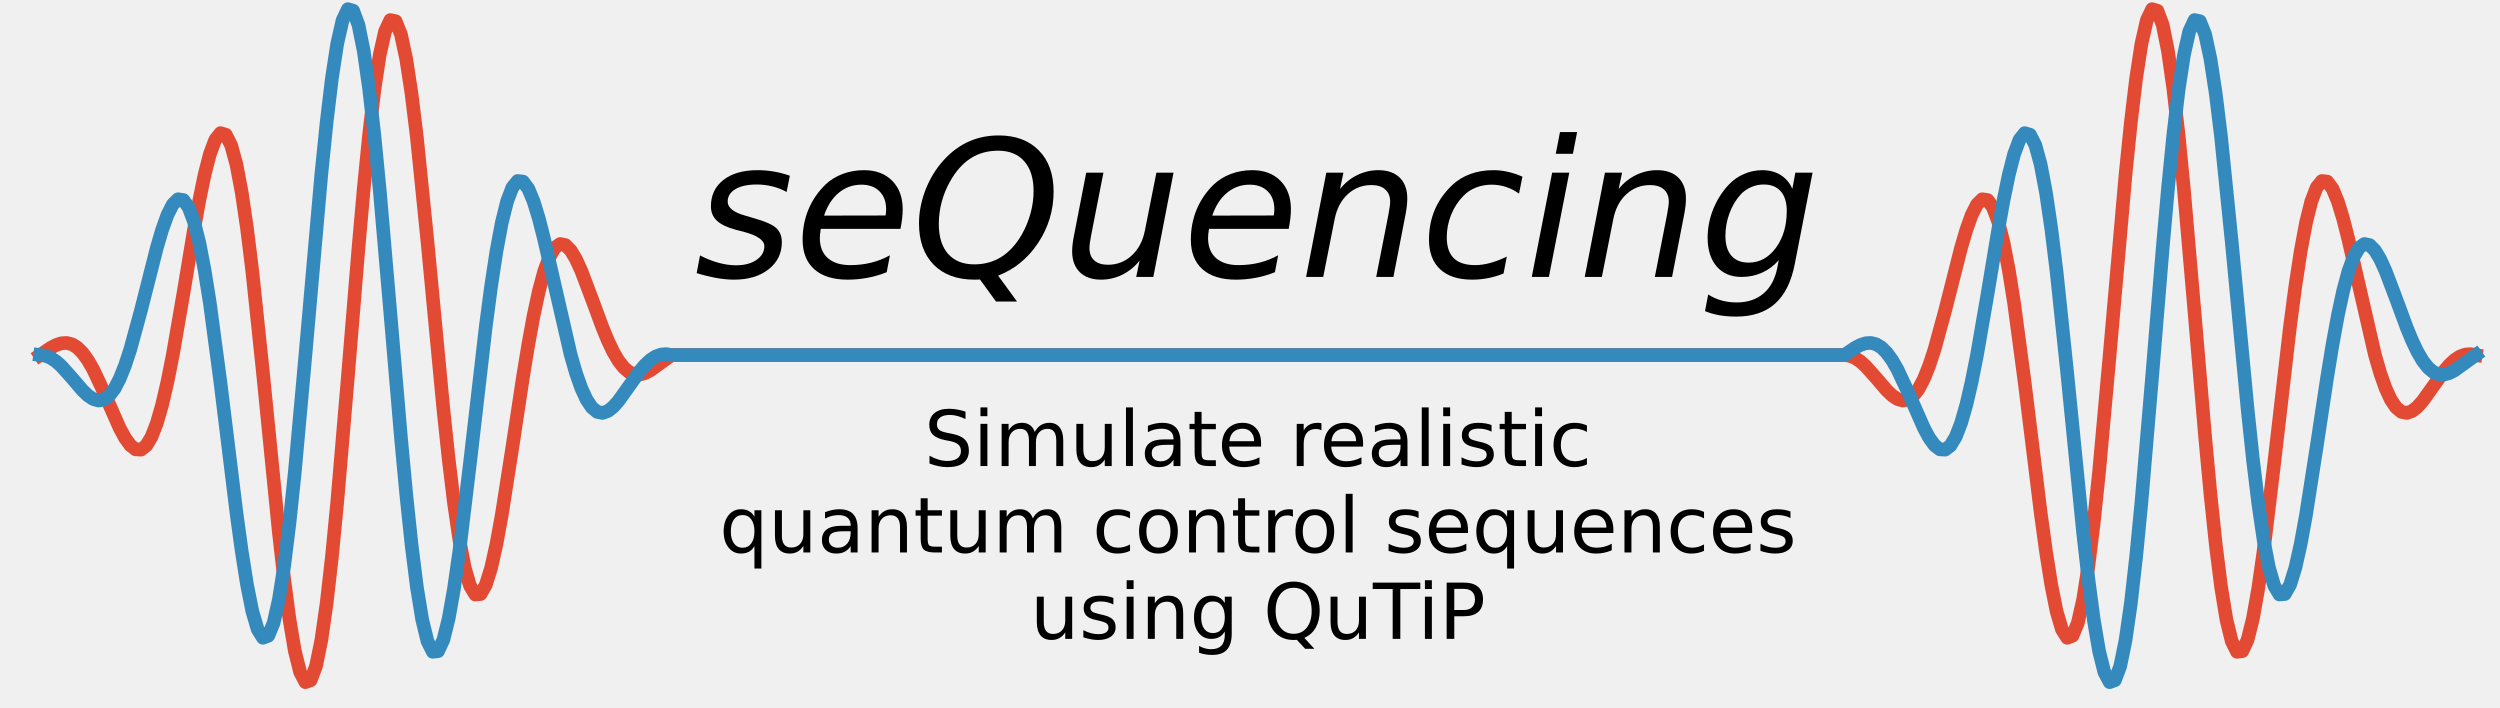
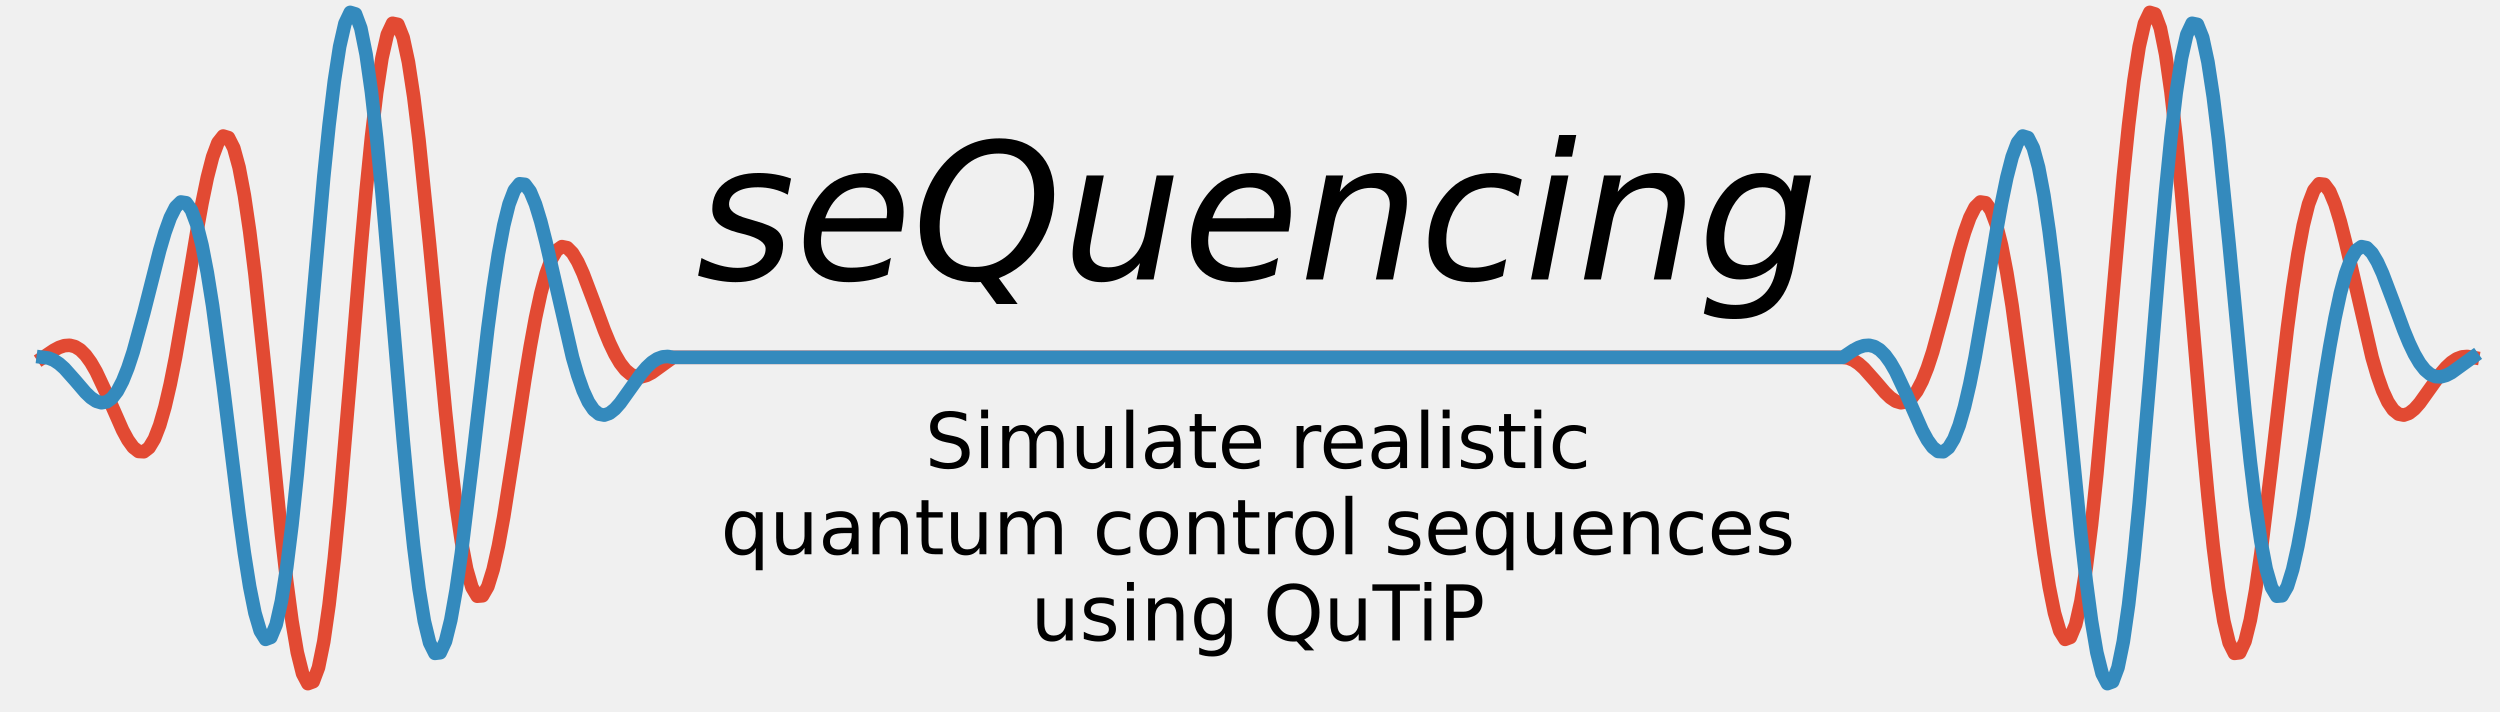
- <svg xmlns="http://www.w3.org/2000/svg" xmlns:xlink="http://www.w3.org/1999/xlink" height="155.78pt" version="1.1" viewBox="0 0 550.7 155.78" width="550.7pt">
+ <svg xmlns="http://www.w3.org/2000/svg" xmlns:xlink="http://www.w3.org/1999/xlink" height="157.22pt" version="1.1" viewBox="0 0 552.14 157.22" width="552.14pt">
  <defs>
    <style type="text/css">*{stroke-linecap:butt;stroke-linejoin:round;}</style>
  </defs>
  <g id="figure_1">
    <g id="patch_1">
-       <path d="M 0 155.78  L 550.7 155.78  L 550.7 0  L 0 0  z " style="fill:none;" />
+       <path d="M 0 157.22  L 552.14 157.22  L 552.14 0  L 0 0  z " style="fill:none;" />
    </g>
    <g id="axes_1">
      <g id="patch_2">
-         <path d="M -1.9 157.68  L 556.1 157.68  L 556.1 -5.4  L -1.9 -5.4  z " style="fill:none;" />
+         <path d="M -1.18 158.4  L 556.82 158.4  L 556.82 -4.68  L -1.18 -4.68  z " style="fill:none;" />
      </g>
      <g id="matplotlib.axis_1" />
      <g id="matplotlib.axis_2" />
      <g id="line2d_1">
-         <path clip-path="url(#pb87b4a673a)" d="M 8.831 78.206  L 11.169 76.634  L 12.338 76.011  L 13.506 75.617  L 14.675 75.534  L 15.844 75.828  L 17.013 76.548  L 18.182 77.717  L 19.351 79.33  L 20.52 81.353  L 22.858 86.334  L 26.365 94.299  L 27.534 96.455  L 28.703 98.072  L 29.871 98.986  L 31.04 99.052  L 32.209 98.154  L 33.378 96.214  L 34.547 93.202  L 35.716 89.136  L 36.885 84.094  L 38.054 78.206  L 40.392 64.688  L 42.73 50.61  L 43.899 44.134  L 45.068 38.469  L 46.237 33.929  L 47.405 30.8  L 48.574 29.322  L 49.743 29.677  L 50.912 31.974  L 52.081 36.242  L 53.25 42.425  L 54.419 50.375  L 55.588 59.862  L 57.926 82.125  L 61.433 117.325  L 62.602 127.634  L 63.77 136.453  L 64.939 143.375  L 66.108 148.064  L 67.277 150.267  L 68.446 149.834  L 69.615 146.722  L 70.784 141  L 71.953 132.848  L 73.122 122.555  L 74.291 110.5  L 76.629 83  L 78.967 54.584  L 80.135 41.427  L 81.304 29.67  L 82.473 19.765  L 83.642 12.088  L 84.811 6.917  L 85.98 4.422  L 87.149 4.661  L 88.318 7.577  L 89.487 13.003  L 90.656 20.671  L 91.825 30.226  L 94.163 53.245  L 97.669 90.171  L 98.838 101.18  L 100.007 110.844  L 101.176 118.843  L 102.345 124.943  L 103.514 128.998  L 104.683 130.958  L 105.852 130.86  L 107.021 128.831  L 108.19 125.067  L 109.359 119.83  L 110.528 113.429  L 112.865 98.495  L 115.203 83.033  L 116.372 75.9  L 117.541 69.517  L 118.71 64.083  L 119.879 59.737  L 121.048 56.562  L 122.217 54.577  L 123.386 53.747  L 124.555 53.986  L 125.724 55.167  L 126.893 57.132  L 128.062 59.699  L 130.399 65.871  L 132.737 72.203  L 133.906 75.035  L 135.075 77.487  L 136.244 79.483  L 137.413 80.977  L 138.582 81.962  L 139.751 82.457  L 140.92 82.51  L 142.089 82.19  L 143.258 81.584  L 145.595 79.894  L 147.933 78.206  L 406.267 78.206  L 407.436 78.361  L 408.605 78.829  L 409.773 79.599  L 410.942 80.637  L 413.28 83.26  L 415.618 85.987  L 416.787 87.104  L 417.956 87.892  L 419.125 88.236  L 420.294 88.031  L 421.463 87.193  L 422.632 85.668  L 423.801 83.435  L 424.97 80.511  L 426.138 76.956  L 428.476 68.397  L 431.983 54.577  L 433.152 50.6  L 434.321 47.342  L 435.49 45.035  L 436.659 43.886  L 437.828 44.064  L 438.997 45.688  L 440.166 48.819  L 441.335 53.451  L 442.503 59.507  L 443.672 66.838  L 446.01 84.382  L 449.517 112.922  L 450.686 121.458  L 451.855 128.83  L 453.024 134.664  L 454.193 138.637  L 455.362 140.492  L 456.531 140.051  L 457.7 137.232  L 458.868 132.049  L 460.037 124.622  L 461.206 115.171  L 462.375 104.008  L 464.713 78.206  L 468.22 38.356  L 469.389 26.894  L 470.558 17.165  L 471.727 9.578  L 472.896 4.454  L 474.065 2.013  L 475.233 2.365  L 476.402 5.504  L 477.571 11.305  L 478.74 19.536  L 479.909 29.86  L 481.078 41.858  L 483.416 68.885  L 485.754 96.341  L 486.923 108.888  L 488.092 120.008  L 489.261 129.3  L 490.43 136.453  L 491.598 141.25  L 492.767 143.581  L 493.936 143.44  L 495.105 140.926  L 496.274 136.232  L 497.443 129.635  L 498.612 121.48  L 500.95 102.107  L 504.457 71.811  L 505.626 62.98  L 506.795 55.323  L 507.963 49.068  L 509.132 44.368  L 510.301 41.3  L 511.47 39.866  L 512.639 39.996  L 513.808 41.558  L 514.977 44.365  L 516.146 48.192  L 517.315 52.786  L 523.16 78.206  L 524.329 82.226  L 525.497 85.534  L 526.666 88.062  L 527.835 89.79  L 529.004 90.737  L 530.173 90.963  L 531.342 90.556  L 532.511 89.629  L 533.68 88.311  L 536.018 85.038  L 538.356 81.766  L 539.525 80.396  L 540.694 79.304  L 541.862 78.532  L 543.031 78.1  L 544.2 78.001  L 545.369 78.206  L 545.369 78.206  " style="fill:none;stroke:#e24a33;stroke-linecap:square;stroke-width:3;" />
+         <path clip-path="url(#p956787fe86)" d="M 9.551 78.926  L 11.889 77.354  L 13.058 76.731  L 14.226 76.337  L 15.395 76.254  L 16.564 76.548  L 17.733 77.268  L 18.902 78.437  L 20.071 80.05  L 21.24 82.073  L 23.578 87.054  L 27.085 95.019  L 28.254 97.175  L 29.423 98.792  L 30.591 99.706  L 31.76 99.772  L 32.929 98.874  L 34.098 96.934  L 35.267 93.922  L 36.436 89.856  L 37.605 84.814  L 38.774 78.926  L 41.112 65.408  L 43.45 51.33  L 44.619 44.854  L 45.788 39.189  L 46.957 34.649  L 48.125 31.52  L 49.294 30.042  L 50.463 30.397  L 51.632 32.694  L 52.801 36.962  L 53.97 43.145  L 55.139 51.095  L 56.308 60.582  L 58.646 82.845  L 62.153 118.045  L 63.322 128.354  L 64.49 137.173  L 65.659 144.095  L 66.828 148.784  L 67.997 150.987  L 69.166 150.554  L 70.335 147.442  L 71.504 141.72  L 72.673 133.568  L 73.842 123.275  L 75.011 111.22  L 77.349 83.72  L 79.687 55.304  L 80.855 42.147  L 82.024 30.39  L 83.193 20.485  L 84.362 12.808  L 85.531 7.637  L 86.7 5.142  L 87.869 5.381  L 89.038 8.297  L 90.207 13.723  L 91.376 21.391  L 92.545 30.946  L 94.883 53.965  L 98.389 90.891  L 99.558 101.9  L 100.727 111.564  L 101.896 119.563  L 103.065 125.663  L 104.234 129.718  L 105.403 131.678  L 106.572 131.58  L 107.741 129.551  L 108.91 125.787  L 110.079 120.55  L 111.248 114.149  L 113.585 99.215  L 115.923 83.753  L 117.092 76.62  L 118.261 70.237  L 119.43 64.803  L 120.599 60.457  L 121.768 57.282  L 122.937 55.297  L 124.106 54.467  L 125.275 54.706  L 126.444 55.887  L 127.613 57.852  L 128.782 60.419  L 131.119 66.591  L 133.457 72.923  L 134.626 75.755  L 135.795 78.207  L 136.964 80.203  L 138.133 81.697  L 139.302 82.682  L 140.471 83.177  L 141.64 83.23  L 142.809 82.91  L 143.978 82.304  L 146.315 80.614  L 148.653 78.926  L 406.987 78.926  L 408.156 79.081  L 409.325 79.549  L 410.493 80.319  L 411.662 81.357  L 414 83.98  L 416.338 86.707  L 417.507 87.824  L 418.676 88.612  L 419.845 88.956  L 421.014 88.751  L 422.183 87.913  L 423.352 86.388  L 424.521 84.155  L 425.69 81.231  L 426.858 77.676  L 429.196 69.117  L 432.703 55.297  L 433.872 51.32  L 435.041 48.062  L 436.21 45.755  L 437.379 44.606  L 438.548 44.784  L 439.717 46.408  L 440.886 49.539  L 442.055 54.171  L 443.223 60.227  L 444.392 67.558  L 446.73 85.102  L 450.237 113.642  L 451.406 122.178  L 452.575 129.55  L 453.744 135.384  L 454.913 139.357  L 456.082 141.212  L 457.251 140.771  L 458.42 137.952  L 459.588 132.769  L 460.757 125.342  L 461.926 115.891  L 463.095 104.728  L 465.433 78.926  L 468.94 39.076  L 470.109 27.614  L 471.278 17.885  L 472.447 10.298  L 473.616 5.174  L 474.785 2.733  L 475.953 3.085  L 477.122 6.224  L 478.291 12.025  L 479.46 20.256  L 480.629 30.58  L 481.798 42.578  L 484.136 69.605  L 486.474 97.061  L 487.643 109.608  L 488.812 120.728  L 489.981 130.02  L 491.15 137.173  L 492.318 141.97  L 493.487 144.301  L 494.656 144.16  L 495.825 141.646  L 496.994 136.952  L 498.163 130.355  L 499.332 122.2  L 501.67 102.827  L 505.177 72.531  L 506.346 63.7  L 507.515 56.043  L 508.683 49.788  L 509.852 45.088  L 511.021 42.02  L 512.19 40.586  L 513.359 40.716  L 514.528 42.278  L 515.697 45.085  L 516.866 48.912  L 518.035 53.506  L 523.88 78.926  L 525.049 82.946  L 526.217 86.254  L 527.386 88.782  L 528.555 90.51  L 529.724 91.457  L 530.893 91.683  L 532.062 91.276  L 533.231 90.349  L 534.4 89.031  L 536.738 85.758  L 539.076 82.486  L 540.245 81.116  L 541.414 80.024  L 542.582 79.252  L 543.751 78.82  L 544.92 78.721  L 546.089 78.926  L 546.089 78.926  " style="fill:none;stroke:#e24a33;stroke-linecap:square;stroke-width:3;" />
      </g>
      <g id="line2d_2">
-         <path clip-path="url(#pb87b4a673a)" d="M 8.831 78.206  L 10 78.361  L 11.169 78.829  L 12.338 79.599  L 13.506 80.637  L 15.844 83.26  L 18.182 85.987  L 19.351 87.104  L 20.52 87.892  L 21.689 88.236  L 22.858 88.031  L 24.027 87.193  L 25.196 85.668  L 26.365 83.435  L 27.534 80.511  L 28.703 76.956  L 31.04 68.397  L 34.547 54.577  L 35.716 50.6  L 36.885 47.342  L 38.054 45.035  L 39.223 43.886  L 40.392 44.064  L 41.561 45.688  L 42.73 48.819  L 43.899 53.451  L 45.068 59.507  L 46.237 66.838  L 48.574 84.382  L 52.081 112.922  L 53.25 121.458  L 54.419 128.83  L 55.588 134.664  L 56.757 138.637  L 57.926 140.492  L 59.095 140.051  L 60.264 137.232  L 61.433 132.049  L 62.602 124.622  L 63.77 115.171  L 64.939 104.008  L 67.277 78.206  L 70.784 38.356  L 71.953 26.894  L 73.122 17.165  L 74.291 9.578  L 75.46 4.454  L 76.629 2.013  L 77.798 2.365  L 78.967 5.504  L 80.135 11.305  L 81.304 19.536  L 82.473 29.86  L 83.642 41.858  L 85.98 68.885  L 88.318 96.341  L 89.487 108.888  L 90.656 120.008  L 91.825 129.3  L 92.994 136.453  L 94.163 141.25  L 95.332 143.581  L 96.5 143.44  L 97.669 140.926  L 98.838 136.232  L 100.007 129.635  L 101.176 121.48  L 103.514 102.107  L 107.021 71.811  L 108.19 62.98  L 109.359 55.323  L 110.528 49.068  L 111.697 44.368  L 112.865 41.3  L 114.034 39.866  L 115.203 39.996  L 116.372 41.558  L 117.541 44.365  L 118.71 48.192  L 119.879 52.786  L 125.724 78.206  L 126.893 82.226  L 128.062 85.534  L 129.23 88.062  L 130.399 89.79  L 131.568 90.737  L 132.737 90.963  L 133.906 90.556  L 135.075 89.629  L 136.244 88.311  L 138.582 85.038  L 140.92 81.766  L 142.089 80.396  L 143.258 79.304  L 144.427 78.532  L 145.595 78.1  L 146.764 78.001  L 147.933 78.206  L 406.267 78.206  L 408.605 76.634  L 409.773 76.011  L 410.942 75.617  L 412.111 75.534  L 413.28 75.828  L 414.449 76.548  L 415.618 77.717  L 416.787 79.33  L 417.956 81.353  L 420.294 86.334  L 423.801 94.299  L 424.97 96.455  L 426.138 98.072  L 427.307 98.986  L 428.476 99.052  L 429.645 98.154  L 430.814 96.214  L 431.983 93.202  L 433.152 89.136  L 434.321 84.094  L 435.49 78.206  L 437.828 64.688  L 440.166 50.61  L 441.335 44.134  L 442.503 38.469  L 443.672 33.929  L 444.841 30.8  L 446.01 29.322  L 447.179 29.677  L 448.348 31.974  L 449.517 36.242  L 450.686 42.425  L 451.855 50.375  L 453.024 59.862  L 455.362 82.125  L 458.868 117.325  L 460.037 127.634  L 461.206 136.453  L 462.375 143.375  L 463.544 148.064  L 464.713 150.267  L 465.882 149.834  L 467.051 146.722  L 468.22 141  L 469.389 132.848  L 470.558 122.555  L 471.727 110.5  L 474.065 83  L 476.402 54.584  L 477.571 41.427  L 478.74 29.67  L 479.909 19.765  L 481.078 12.088  L 482.247 6.917  L 483.416 4.422  L 484.585 4.661  L 485.754 7.577  L 486.923 13.003  L 488.092 20.671  L 489.261 30.226  L 491.598 53.245  L 495.105 90.171  L 496.274 101.18  L 497.443 110.844  L 498.612 118.843  L 499.781 124.943  L 500.95 128.998  L 502.119 130.958  L 503.288 130.86  L 504.457 128.831  L 505.626 125.067  L 506.795 119.83  L 507.963 113.429  L 510.301 98.495  L 512.639 83.033  L 513.808 75.9  L 514.977 69.517  L 516.146 64.083  L 517.315 59.737  L 518.484 56.562  L 519.653 54.577  L 520.822 53.747  L 521.991 53.986  L 523.16 55.167  L 524.329 57.132  L 525.497 59.699  L 527.835 65.871  L 530.173 72.203  L 531.342 75.035  L 532.511 77.487  L 533.68 79.483  L 534.849 80.977  L 536.018 81.962  L 537.187 82.457  L 538.356 82.51  L 539.525 82.19  L 540.694 81.584  L 543.031 79.894  L 545.369 78.206  L 545.369 78.206  " style="fill:none;stroke:#348abd;stroke-linecap:square;stroke-width:3;" />
+         <path clip-path="url(#p956787fe86)" d="M 9.551 78.926  L 10.72 79.081  L 11.889 79.549  L 13.058 80.319  L 14.226 81.357  L 16.564 83.98  L 18.902 86.707  L 20.071 87.824  L 21.24 88.612  L 22.409 88.956  L 23.578 88.751  L 24.747 87.913  L 25.916 86.388  L 27.085 84.155  L 28.254 81.231  L 29.423 77.676  L 31.76 69.117  L 35.267 55.297  L 36.436 51.32  L 37.605 48.062  L 38.774 45.755  L 39.943 44.606  L 41.112 44.784  L 42.281 46.408  L 43.45 49.539  L 44.619 54.171  L 45.788 60.227  L 46.957 67.558  L 49.294 85.102  L 52.801 113.642  L 53.97 122.178  L 55.139 129.55  L 56.308 135.384  L 57.477 139.357  L 58.646 141.212  L 59.815 140.771  L 60.984 137.952  L 62.153 132.769  L 63.322 125.342  L 64.49 115.891  L 65.659 104.728  L 67.997 78.926  L 71.504 39.076  L 72.673 27.614  L 73.842 17.885  L 75.011 10.298  L 76.18 5.174  L 77.349 2.733  L 78.518 3.085  L 79.687 6.224  L 80.855 12.025  L 82.024 20.256  L 83.193 30.58  L 84.362 42.578  L 86.7 69.605  L 89.038 97.061  L 90.207 109.608  L 91.376 120.728  L 92.545 130.02  L 93.714 137.173  L 94.883 141.97  L 96.052 144.301  L 97.22 144.16  L 98.389 141.646  L 99.558 136.952  L 100.727 130.355  L 101.896 122.2  L 104.234 102.827  L 107.741 72.531  L 108.91 63.7  L 110.079 56.043  L 111.248 49.788  L 112.417 45.088  L 113.585 42.02  L 114.754 40.586  L 115.923 40.716  L 117.092 42.278  L 118.261 45.085  L 119.43 48.912  L 120.599 53.506  L 126.444 78.926  L 127.613 82.946  L 128.782 86.254  L 129.95 88.782  L 131.119 90.51  L 132.288 91.457  L 133.457 91.683  L 134.626 91.276  L 135.795 90.349  L 136.964 89.031  L 139.302 85.758  L 141.64 82.486  L 142.809 81.116  L 143.978 80.024  L 145.147 79.252  L 146.315 78.82  L 147.484 78.721  L 148.653 78.926  L 406.987 78.926  L 409.325 77.354  L 410.493 76.731  L 411.662 76.337  L 412.831 76.254  L 414 76.548  L 415.169 77.268  L 416.338 78.437  L 417.507 80.05  L 418.676 82.073  L 421.014 87.054  L 424.521 95.019  L 425.69 97.175  L 426.858 98.792  L 428.027 99.706  L 429.196 99.772  L 430.365 98.874  L 431.534 96.934  L 432.703 93.922  L 433.872 89.856  L 435.041 84.814  L 436.21 78.926  L 438.548 65.408  L 440.886 51.33  L 442.055 44.854  L 443.223 39.189  L 444.392 34.649  L 445.561 31.52  L 446.73 30.042  L 447.899 30.397  L 449.068 32.694  L 450.237 36.962  L 451.406 43.145  L 452.575 51.095  L 453.744 60.582  L 456.082 82.845  L 459.588 118.045  L 460.757 128.354  L 461.926 137.173  L 463.095 144.095  L 464.264 148.784  L 465.433 150.987  L 466.602 150.554  L 467.771 147.442  L 468.94 141.72  L 470.109 133.568  L 471.278 123.275  L 472.447 111.22  L 474.785 83.72  L 477.122 55.304  L 478.291 42.147  L 479.46 30.39  L 480.629 20.485  L 481.798 12.808  L 482.967 7.637  L 484.136 5.142  L 485.305 5.381  L 486.474 8.297  L 487.643 13.723  L 488.812 21.391  L 489.981 30.946  L 492.318 53.965  L 495.825 90.891  L 496.994 101.9  L 498.163 111.564  L 499.332 119.563  L 500.501 125.663  L 501.67 129.718  L 502.839 131.678  L 504.008 131.58  L 505.177 129.551  L 506.346 125.787  L 507.515 120.55  L 508.683 114.149  L 511.021 99.215  L 513.359 83.753  L 514.528 76.62  L 515.697 70.237  L 516.866 64.803  L 518.035 60.457  L 519.204 57.282  L 520.373 55.297  L 521.542 54.467  L 522.711 54.706  L 523.88 55.887  L 525.049 57.852  L 526.217 60.419  L 528.555 66.591  L 530.893 72.923  L 532.062 75.755  L 533.231 78.207  L 534.4 80.203  L 535.569 81.697  L 536.738 82.682  L 537.907 83.177  L 539.076 83.23  L 540.245 82.91  L 541.414 82.304  L 543.751 80.614  L 546.089 78.926  L 546.089 78.926  " style="fill:none;stroke:#348abd;stroke-linecap:square;stroke-width:3;" />
      </g>
      <g id="patch_3">
        <path style="fill:none;stroke:#ffffff;stroke-linecap:square;stroke-linejoin:miter;" />
      </g>
      <g id="patch_4">
        <path style="fill:none;stroke:#ffffff;stroke-linecap:square;stroke-linejoin:miter;" />
      </g>
      <g id="patch_5">
        <path style="fill:none;stroke:#ffffff;stroke-linecap:square;stroke-linejoin:miter;" />
      </g>
      <g id="patch_6">
        <path style="fill:none;stroke:#ffffff;stroke-linecap:square;stroke-linejoin:miter;" />
      </g>
      <g id="text_1">
-         <g transform="translate(152.99 61.01156)scale(0.42 -0.42)">
+         <g transform="translate(153.71 61.73156)scale(0.42 -0.42)">
          <defs>
            <path d="M 50 53.078  L 48.297 44.578  Q 44.734 46.531 40.766 47.5  Q 36.812 48.484 32.625 48.484  Q 25.531 48.484 21.453 46.062  Q 17.391 43.656 17.391 39.5  Q 17.391 34.672 26.859 32.078  Q 27.594 31.891 27.938 31.781  L 30.812 30.906  Q 39.797 28.422 42.797 25.688  Q 45.797 22.953 45.797 18.219  Q 45.797 9.516 38.891 4.047  Q 31.984 -1.422 20.797 -1.422  Q 16.453 -1.422 11.672 -0.578  Q 6.891 0.25 1.125 2  L 2.875 11.281  Q 7.812 8.734 12.594 7.422  Q 17.391 6.109 21.781 6.109  Q 28.375 6.109 32.5 8.938  Q 36.625 11.766 36.625 16.109  Q 36.625 20.797 25.781 23.688  L 24.859 23.922  L 21.781 24.703  Q 14.938 26.516 11.766 29.469  Q 8.594 32.422 8.594 37.016  Q 8.594 45.75 15.156 50.875  Q 21.734 56 33.016 56  Q 37.453 56 41.672 55.266  Q 45.906 54.547 50 53.078  z " id="DejaVuSans-Oblique-115" />
            <path d="M 48.094 32.234  Q 48.25 33.016 48.312 33.844  Q 48.391 34.672 48.391 35.5  Q 48.391 41.453 44.891 44.922  Q 41.406 48.391 35.406 48.391  Q 28.719 48.391 23.578 44.156  Q 18.453 39.938 15.828 32.172  z M 55.906 25.203  L 14.109 25.203  Q 13.812 23.344 13.719 22.266  Q 13.625 21.188 13.625 20.406  Q 13.625 13.625 17.797 9.906  Q 21.969 6.203 29.594 6.203  Q 35.453 6.203 40.672 7.516  Q 45.906 8.844 50.391 11.375  L 48.688 2.484  Q 43.844 0.531 38.688 -0.438  Q 33.547 -1.422 28.219 -1.422  Q 16.844 -1.422 10.719 4.016  Q 4.594 9.469 4.594 19.484  Q 4.594 28.031 7.641 35.375  Q 10.688 42.719 16.609 48.484  Q 20.406 52.094 25.656 54.047  Q 30.906 56 36.812 56  Q 46.094 56 51.578 50.438  Q 57.078 44.875 57.078 35.5  Q 57.078 33.25 56.781 30.688  Q 56.5 28.125 55.906 25.203  z " id="DejaVuSans-Oblique-101" />
            <path d="M 36.078 -1.312  Q 35.547 -1.375 34.953 -1.391  Q 34.375 -1.422 33.203 -1.422  Q 19.531 -1.422 11.812 6.422  Q 4.109 14.266 4.109 28.078  Q 4.109 36.234 7.062 44.438  Q 10.016 52.641 15.281 59.188  Q 21.391 66.703 29.031 70.453  Q 36.672 74.219 45.906 74.219  Q 59.281 74.219 66.984 66.328  Q 74.703 58.453 74.703 44.828  Q 74.703 30.125 66.641 17.922  Q 58.594 5.719 45.609 0.688  L 55.516 -12.891  L 44.484 -12.891  z M 45.609 66.219  Q 37.5 66.219 31.297 62.281  Q 25.094 58.344 20.516 50.297  Q 17.578 45.172 16.031 39.406  Q 14.5 33.641 14.5 27.781  Q 14.5 17.625 19.359 12.109  Q 24.219 6.594 33.109 6.594  Q 41.109 6.594 47.375 10.562  Q 53.656 14.547 58.109 22.406  Q 61.078 27.688 62.641 33.469  Q 64.203 39.266 64.203 45.016  Q 64.203 55.125 59.312 60.672  Q 54.438 66.219 45.609 66.219  z " id="DejaVuSans-Oblique-81" />
            <path d="M 6.688 21.688  L 13.094 54.688  L 22.125 54.688  L 15.719 22.016  Q 15.234 19.625 15.016 17.922  Q 14.797 16.219 14.797 15.094  Q 14.797 10.938 17.328 8.656  Q 19.875 6.391 24.516 6.391  Q 31.734 6.391 37 11.266  Q 42.281 16.156 43.891 24.422  L 49.906 54.688  L 58.891 54.688  L 48.297 0  L 39.312 0  L 41.109 8.594  Q 37.312 3.812 32.062 1.188  Q 26.812 -1.422 20.906 -1.422  Q 13.719 -1.422 9.719 2.516  Q 5.719 6.453 5.719 13.484  Q 5.719 14.938 5.953 17.141  Q 6.203 19.344 6.688 21.688  z " id="DejaVuSans-Oblique-117" />
            <path d="M 55.719 33.016  L 49.312 0  L 40.281 0  L 46.688 32.672  Q 47.125 34.969 47.359 36.719  Q 47.609 38.484 47.609 39.5  Q 47.609 43.609 45.016 45.891  Q 42.438 48.188 37.797 48.188  Q 30.562 48.188 25.344 43.375  Q 20.125 38.578 18.5 30.328  L 12.5 0  L 3.516 0  L 14.109 54.688  L 23.094 54.688  L 21.297 46.094  Q 25.047 50.828 30.312 53.406  Q 35.594 56 41.406 56  Q 48.641 56 52.609 52.094  Q 56.594 48.188 56.594 41.109  Q 56.594 39.359 56.375 37.359  Q 56.156 35.359 55.719 33.016  z " id="DejaVuSans-Oblique-110" />
            <path d="M 53.609 52.594  L 51.812 43.703  Q 48.578 46.047 44.938 47.219  Q 41.312 48.391 37.406 48.391  Q 33.109 48.391 29.219 46.875  Q 25.344 45.359 22.703 42.578  Q 18.5 38.328 16.203 32.609  Q 13.922 26.906 13.922 20.797  Q 13.922 13.422 17.609 9.812  Q 21.297 6.203 28.812 6.203  Q 32.516 6.203 36.688 7.328  Q 40.875 8.453 45.406 10.688  L 43.703 1.812  Q 39.797 0.203 35.672 -0.609  Q 31.547 -1.422 27.203 -1.422  Q 16.312 -1.422 10.453 4.016  Q 4.594 9.469 4.594 19.578  Q 4.594 28.078 7.641 35.234  Q 10.688 42.391 16.703 48.094  Q 20.797 52 26.312 54  Q 31.844 56 38.375 56  Q 42.188 56 45.938 55.141  Q 49.703 54.297 53.609 52.594  z " id="DejaVuSans-Oblique-99" />
            <path d="M 18.312 75.984  L 27.297 75.984  L 25.094 64.594  L 16.109 64.594  z M 14.203 54.688  L 23.188 54.688  L 12.5 0  L 3.516 0  z " id="DejaVuSans-Oblique-105" />
            <path d="M 59.625 54.688  L 50.297 6.781  Q 47.609 -7.125 40.016 -13.953  Q 32.422 -20.797 19.578 -20.797  Q 14.844 -20.797 10.781 -20.094  Q 6.734 -19.391 3.219 -17.922  L 4.891 -9.188  Q 8.203 -11.328 11.906 -12.344  Q 15.625 -13.375 19.828 -13.375  Q 28.375 -13.375 33.859 -8.703  Q 39.359 -4.047 41.109 4.688  L 41.891 8.797  Q 38.141 4.5 33.156 2.25  Q 28.172 0 22.406 0  Q 14.109 0 9.344 5.484  Q 4.594 10.984 4.594 20.609  Q 4.594 28.172 7.469 35.422  Q 10.359 42.672 15.578 48.297  Q 19.047 52 23.656 54  Q 28.266 56 33.297 56  Q 38.812 56 42.906 53.438  Q 47.016 50.875 49.031 46.188  L 50.594 54.688  z M 46.094 34.625  Q 46.094 41.266 42.969 44.875  Q 39.844 48.484 34.078 48.484  Q 30.516 48.484 27.297 47.062  Q 24.078 45.656 21.781 43.109  Q 18.062 38.922 15.984 33.234  Q 13.922 27.547 13.922 21.484  Q 13.922 14.75 17.062 11.125  Q 20.219 7.516 26.125 7.516  Q 34.672 7.516 40.375 15.25  Q 46.094 23 46.094 34.625  z " id="DejaVuSans-Oblique-103" />
          </defs>
          <use transform="translate(0 0.015625)" xlink:href="#DejaVuSans-Oblique-115" />
          <use transform="translate(52.09961 0.015625)" xlink:href="#DejaVuSans-Oblique-101" />
          <use transform="translate(113.623 0.015625)" xlink:href="#DejaVuSans-Oblique-81" />
          <use transform="translate(192.334 0.015625)" xlink:href="#DejaVuSans-Oblique-117" />
          <use transform="translate(255.7129 0.015625)" xlink:href="#DejaVuSans-Oblique-101" />
          <use transform="translate(317.2363 0.015625)" xlink:href="#DejaVuSans-Oblique-110" />
          <use transform="translate(380.6152 0.015625)" xlink:href="#DejaVuSans-Oblique-99" />
          <use transform="translate(435.5957 0.015625)" xlink:href="#DejaVuSans-Oblique-105" />
          <use transform="translate(463.3789 0.015625)" xlink:href="#DejaVuSans-Oblique-110" />
          <use transform="translate(526.7578 0.015625)" xlink:href="#DejaVuSans-Oblique-103" />
        </g>
      </g>
      <g id="text_2">
-         <g transform="translate(203.5816 102.6593)scale(0.17 -0.17)">
+         <g transform="translate(204.3016 103.3793)scale(0.17 -0.17)">
          <defs>
            <path d="M 53.516 70.516  L 53.516 60.891  Q 47.906 63.578 42.922 64.891  Q 37.938 66.219 33.297 66.219  Q 25.25 66.219 20.875 63.094  Q 16.5 59.969 16.5 54.203  Q 16.5 49.359 19.406 46.891  Q 22.312 44.438 30.422 42.922  L 36.375 41.703  Q 47.406 39.594 52.656 34.297  Q 57.906 29 57.906 20.125  Q 57.906 9.516 50.797 4.047  Q 43.703 -1.422 29.984 -1.422  Q 24.812 -1.422 18.969 -0.25  Q 13.141 0.922 6.891 3.219  L 6.891 13.375  Q 12.891 10.016 18.656 8.297  Q 24.422 6.594 29.984 6.594  Q 38.422 6.594 43.016 9.906  Q 47.609 13.234 47.609 19.391  Q 47.609 24.75 44.312 27.781  Q 41.016 30.812 33.5 32.328  L 27.484 33.5  Q 16.453 35.688 11.516 40.375  Q 6.594 45.062 6.594 53.422  Q 6.594 63.094 13.406 68.656  Q 20.219 74.219 32.172 74.219  Q 37.312 74.219 42.625 73.281  Q 47.953 72.359 53.516 70.516  z " id="DejaVuSans-83" />
            <path d="M 9.422 54.688  L 18.406 54.688  L 18.406 0  L 9.422 0  z M 9.422 75.984  L 18.406 75.984  L 18.406 64.594  L 9.422 64.594  z " id="DejaVuSans-105" />
            <path d="M 52 44.188  Q 55.375 50.25 60.062 53.125  Q 64.75 56 71.094 56  Q 79.641 56 84.281 50.016  Q 88.922 44.047 88.922 33.016  L 88.922 0  L 79.891 0  L 79.891 32.719  Q 79.891 40.578 77.094 44.375  Q 74.312 48.188 68.609 48.188  Q 61.625 48.188 57.562 43.547  Q 53.516 38.922 53.516 30.906  L 53.516 0  L 44.484 0  L 44.484 32.719  Q 44.484 40.625 41.703 44.406  Q 38.922 48.188 33.109 48.188  Q 26.219 48.188 22.156 43.531  Q 18.109 38.875 18.109 30.906  L 18.109 0  L 9.078 0  L 9.078 54.688  L 18.109 54.688  L 18.109 46.188  Q 21.188 51.219 25.484 53.609  Q 29.781 56 35.688 56  Q 41.656 56 45.828 52.969  Q 50 49.953 52 44.188  z " id="DejaVuSans-109" />
            <path d="M 8.5 21.578  L 8.5 54.688  L 17.484 54.688  L 17.484 21.922  Q 17.484 14.156 20.5 10.266  Q 23.531 6.391 29.594 6.391  Q 36.859 6.391 41.078 11.031  Q 45.312 15.672 45.312 23.688  L 45.312 54.688  L 54.297 54.688  L 54.297 0  L 45.312 0  L 45.312 8.406  Q 42.047 3.422 37.719 1  Q 33.406 -1.422 27.688 -1.422  Q 18.266 -1.422 13.375 4.438  Q 8.5 10.297 8.5 21.578  z M 31.109 56  z " id="DejaVuSans-117" />
            <path d="M 9.422 75.984  L 18.406 75.984  L 18.406 0  L 9.422 0  z " id="DejaVuSans-108" />
            <path d="M 34.281 27.484  Q 23.391 27.484 19.188 25  Q 14.984 22.516 14.984 16.5  Q 14.984 11.719 18.141 8.906  Q 21.297 6.109 26.703 6.109  Q 34.188 6.109 38.703 11.406  Q 43.219 16.703 43.219 25.484  L 43.219 27.484  z M 52.203 31.203  L 52.203 0  L 43.219 0  L 43.219 8.297  Q 40.141 3.328 35.547 0.953  Q 30.953 -1.422 24.312 -1.422  Q 15.922 -1.422 10.953 3.297  Q 6 8.016 6 15.922  Q 6 25.141 12.172 29.828  Q 18.359 34.516 30.609 34.516  L 43.219 34.516  L 43.219 35.406  Q 43.219 41.609 39.141 45  Q 35.062 48.391 27.688 48.391  Q 23 48.391 18.547 47.266  Q 14.109 46.141 10.016 43.891  L 10.016 52.203  Q 14.938 54.109 19.578 55.047  Q 24.219 56 28.609 56  Q 40.484 56 46.344 49.844  Q 52.203 43.703 52.203 31.203  z " id="DejaVuSans-97" />
            <path d="M 18.312 70.219  L 18.312 54.688  L 36.812 54.688  L 36.812 47.703  L 18.312 47.703  L 18.312 18.016  Q 18.312 11.328 20.141 9.422  Q 21.969 7.516 27.594 7.516  L 36.812 7.516  L 36.812 0  L 27.594 0  Q 17.188 0 13.234 3.875  Q 9.281 7.766 9.281 18.016  L 9.281 47.703  L 2.688 47.703  L 2.688 54.688  L 9.281 54.688  L 9.281 70.219  z " id="DejaVuSans-116" />
            <path d="M 56.203 29.594  L 56.203 25.203  L 14.891 25.203  Q 15.484 15.922 20.484 11.062  Q 25.484 6.203 34.422 6.203  Q 39.594 6.203 44.453 7.469  Q 49.312 8.734 54.109 11.281  L 54.109 2.781  Q 49.266 0.734 44.188 -0.344  Q 39.109 -1.422 33.891 -1.422  Q 20.797 -1.422 13.156 6.188  Q 5.516 13.812 5.516 26.812  Q 5.516 40.234 12.766 48.109  Q 20.016 56 32.328 56  Q 43.359 56 49.781 48.891  Q 56.203 41.797 56.203 29.594  z M 47.219 32.234  Q 47.125 39.594 43.094 43.984  Q 39.062 48.391 32.422 48.391  Q 24.906 48.391 20.391 44.141  Q 15.875 39.891 15.188 32.172  z " id="DejaVuSans-101" />
            <path id="DejaVuSans-32" />
            <path d="M 41.109 46.297  Q 39.594 47.172 37.812 47.578  Q 36.031 48 33.891 48  Q 26.266 48 22.188 43.047  Q 18.109 38.094 18.109 28.812  L 18.109 0  L 9.078 0  L 9.078 54.688  L 18.109 54.688  L 18.109 46.188  Q 20.953 51.172 25.484 53.578  Q 30.031 56 36.531 56  Q 37.453 56 38.578 55.875  Q 39.703 55.766 41.062 55.516  z " id="DejaVuSans-114" />
            <path d="M 44.281 53.078  L 44.281 44.578  Q 40.484 46.531 36.375 47.5  Q 32.281 48.484 27.875 48.484  Q 21.188 48.484 17.844 46.438  Q 14.5 44.391 14.5 40.281  Q 14.5 37.156 16.891 35.375  Q 19.281 33.594 26.516 31.984  L 29.594 31.297  Q 39.156 29.25 43.188 25.516  Q 47.219 21.781 47.219 15.094  Q 47.219 7.469 41.188 3.016  Q 35.156 -1.422 24.609 -1.422  Q 20.219 -1.422 15.453 -0.562  Q 10.688 0.297 5.422 2  L 5.422 11.281  Q 10.406 8.688 15.234 7.391  Q 20.062 6.109 24.812 6.109  Q 31.156 6.109 34.562 8.281  Q 37.984 10.453 37.984 14.406  Q 37.984 18.062 35.516 20.016  Q 33.062 21.969 24.703 23.781  L 21.578 24.516  Q 13.234 26.266 9.516 29.906  Q 5.812 33.547 5.812 39.891  Q 5.812 47.609 11.281 51.797  Q 16.75 56 26.812 56  Q 31.781 56 36.172 55.266  Q 40.578 54.547 44.281 53.078  z " id="DejaVuSans-115" />
            <path d="M 48.781 52.594  L 48.781 44.188  Q 44.969 46.297 41.141 47.344  Q 37.312 48.391 33.406 48.391  Q 24.656 48.391 19.812 42.844  Q 14.984 37.312 14.984 27.297  Q 14.984 17.281 19.812 11.734  Q 24.656 6.203 33.406 6.203  Q 37.312 6.203 41.141 7.25  Q 44.969 8.297 48.781 10.406  L 48.781 2.094  Q 45.016 0.344 40.984 -0.531  Q 36.969 -1.422 32.422 -1.422  Q 20.062 -1.422 12.781 6.344  Q 5.516 14.109 5.516 27.297  Q 5.516 40.672 12.859 48.328  Q 20.219 56 33.016 56  Q 37.156 56 41.109 55.141  Q 45.062 54.297 48.781 52.594  z " id="DejaVuSans-99" />
          </defs>
          <use xlink:href="#DejaVuSans-83" />
          <use x="63.477" xlink:href="#DejaVuSans-105" />
          <use x="91.26" xlink:href="#DejaVuSans-109" />
          <use x="188.672" xlink:href="#DejaVuSans-117" />
          <use x="252.051" xlink:href="#DejaVuSans-108" />
          <use x="279.834" xlink:href="#DejaVuSans-97" />
          <use x="341.113" xlink:href="#DejaVuSans-116" />
          <use x="380.322" xlink:href="#DejaVuSans-101" />
          <use x="441.846" xlink:href="#DejaVuSans-32" />
          <use x="473.633" xlink:href="#DejaVuSans-114" />
          <use x="512.496" xlink:href="#DejaVuSans-101" />
          <use x="574.02" xlink:href="#DejaVuSans-97" />
          <use x="635.299" xlink:href="#DejaVuSans-108" />
          <use x="663.082" xlink:href="#DejaVuSans-105" />
          <use x="690.865" xlink:href="#DejaVuSans-115" />
          <use x="742.965" xlink:href="#DejaVuSans-116" />
          <use x="782.174" xlink:href="#DejaVuSans-105" />
          <use x="809.957" xlink:href="#DejaVuSans-99" />
        </g>
-         <g transform="translate(158.4705 121.6956)scale(0.17 -0.17)">
+         <g transform="translate(159.1905 122.4156)scale(0.17 -0.17)">
          <defs>
            <path d="M 14.797 27.297  Q 14.797 17.391 18.875 11.75  Q 22.953 6.109 30.078 6.109  Q 37.203 6.109 41.297 11.75  Q 45.406 17.391 45.406 27.297  Q 45.406 37.203 41.297 42.844  Q 37.203 48.484 30.078 48.484  Q 22.953 48.484 18.875 42.844  Q 14.797 37.203 14.797 27.297  z M 45.406 8.203  Q 42.578 3.328 38.25 0.953  Q 33.938 -1.422 27.875 -1.422  Q 17.969 -1.422 11.734 6.484  Q 5.516 14.406 5.516 27.297  Q 5.516 40.188 11.734 48.094  Q 17.969 56 27.875 56  Q 33.938 56 38.25 53.625  Q 42.578 51.266 45.406 46.391  L 45.406 54.688  L 54.391 54.688  L 54.391 -20.797  L 45.406 -20.797  z " id="DejaVuSans-113" />
            <path d="M 54.891 33.016  L 54.891 0  L 45.906 0  L 45.906 32.719  Q 45.906 40.484 42.875 44.328  Q 39.844 48.188 33.797 48.188  Q 26.516 48.188 22.312 43.547  Q 18.109 38.922 18.109 30.906  L 18.109 0  L 9.078 0  L 9.078 54.688  L 18.109 54.688  L 18.109 46.188  Q 21.344 51.125 25.703 53.562  Q 30.078 56 35.797 56  Q 45.219 56 50.047 50.172  Q 54.891 44.344 54.891 33.016  z " id="DejaVuSans-110" />
            <path d="M 30.609 48.391  Q 23.391 48.391 19.188 42.75  Q 14.984 37.109 14.984 27.297  Q 14.984 17.484 19.156 11.844  Q 23.344 6.203 30.609 6.203  Q 37.797 6.203 41.984 11.859  Q 46.188 17.531 46.188 27.297  Q 46.188 37.016 41.984 42.703  Q 37.797 48.391 30.609 48.391  z M 30.609 56  Q 42.328 56 49.016 48.375  Q 55.719 40.766 55.719 27.297  Q 55.719 13.875 49.016 6.219  Q 42.328 -1.422 30.609 -1.422  Q 18.844 -1.422 12.172 6.219  Q 5.516 13.875 5.516 27.297  Q 5.516 40.766 12.172 48.375  Q 18.844 56 30.609 56  z " id="DejaVuSans-111" />
          </defs>
          <use xlink:href="#DejaVuSans-113" />
          <use x="63.477" xlink:href="#DejaVuSans-117" />
          <use x="126.855" xlink:href="#DejaVuSans-97" />
          <use x="188.135" xlink:href="#DejaVuSans-110" />
          <use x="251.514" xlink:href="#DejaVuSans-116" />
          <use x="290.723" xlink:href="#DejaVuSans-117" />
          <use x="354.102" xlink:href="#DejaVuSans-109" />
          <use x="451.514" xlink:href="#DejaVuSans-32" />
          <use x="483.301" xlink:href="#DejaVuSans-99" />
          <use x="538.281" xlink:href="#DejaVuSans-111" />
          <use x="599.463" xlink:href="#DejaVuSans-110" />
          <use x="662.842" xlink:href="#DejaVuSans-116" />
          <use x="702.051" xlink:href="#DejaVuSans-114" />
          <use x="740.914" xlink:href="#DejaVuSans-111" />
          <use x="802.096" xlink:href="#DejaVuSans-108" />
          <use x="829.879" xlink:href="#DejaVuSans-32" />
          <use x="861.666" xlink:href="#DejaVuSans-115" />
          <use x="913.766" xlink:href="#DejaVuSans-101" />
          <use x="975.289" xlink:href="#DejaVuSans-113" />
          <use x="1038.766" xlink:href="#DejaVuSans-117" />
          <use x="1102.145" xlink:href="#DejaVuSans-101" />
          <use x="1163.668" xlink:href="#DejaVuSans-110" />
          <use x="1227.047" xlink:href="#DejaVuSans-99" />
          <use x="1282.027" xlink:href="#DejaVuSans-101" />
          <use x="1343.551" xlink:href="#DejaVuSans-115" />
        </g>
-         <g transform="translate(226.9487 140.7319)scale(0.17 -0.17)">
+         <g transform="translate(227.6687 141.4519)scale(0.17 -0.17)">
          <defs>
            <path d="M 45.406 27.984  Q 45.406 37.75 41.375 43.109  Q 37.359 48.484 30.078 48.484  Q 22.859 48.484 18.828 43.109  Q 14.797 37.75 14.797 27.984  Q 14.797 18.266 18.828 12.891  Q 22.859 7.516 30.078 7.516  Q 37.359 7.516 41.375 12.891  Q 45.406 18.266 45.406 27.984  z M 54.391 6.781  Q 54.391 -7.172 48.188 -13.984  Q 42 -20.797 29.203 -20.797  Q 24.469 -20.797 20.266 -20.094  Q 16.062 -19.391 12.109 -17.922  L 12.109 -9.188  Q 16.062 -11.328 19.922 -12.344  Q 23.781 -13.375 27.781 -13.375  Q 36.625 -13.375 41.016 -8.766  Q 45.406 -4.156 45.406 5.172  L 45.406 9.625  Q 42.625 4.781 38.281 2.391  Q 33.938 0 27.875 0  Q 17.828 0 11.672 7.656  Q 5.516 15.328 5.516 27.984  Q 5.516 40.672 11.672 48.328  Q 17.828 56 27.875 56  Q 33.938 56 38.281 53.609  Q 42.625 51.219 45.406 46.391  L 45.406 54.688  L 54.391 54.688  z " id="DejaVuSans-103" />
            <path d="M 39.406 66.219  Q 28.656 66.219 22.328 58.203  Q 16.016 50.203 16.016 36.375  Q 16.016 22.609 22.328 14.594  Q 28.656 6.594 39.406 6.594  Q 50.141 6.594 56.422 14.594  Q 62.703 22.609 62.703 36.375  Q 62.703 50.203 56.422 58.203  Q 50.141 66.219 39.406 66.219  z M 53.219 1.312  L 66.219 -12.891  L 54.297 -12.891  L 43.5 -1.219  Q 41.891 -1.312 41.031 -1.359  Q 40.188 -1.422 39.406 -1.422  Q 24.031 -1.422 14.812 8.859  Q 5.609 19.141 5.609 36.375  Q 5.609 53.656 14.812 63.938  Q 24.031 74.219 39.406 74.219  Q 54.734 74.219 63.906 63.938  Q 73.094 53.656 73.094 36.375  Q 73.094 23.688 67.984 14.641  Q 62.891 5.609 53.219 1.312  z " id="DejaVuSans-81" />
            <path d="M -0.297 72.906  L 61.375 72.906  L 61.375 64.594  L 35.5 64.594  L 35.5 0  L 25.594 0  L 25.594 64.594  L -0.297 64.594  z " id="DejaVuSans-84" />
            <path d="M 19.672 64.797  L 19.672 37.406  L 32.078 37.406  Q 38.969 37.406 42.719 40.969  Q 46.484 44.531 46.484 51.125  Q 46.484 57.672 42.719 61.234  Q 38.969 64.797 32.078 64.797  z M 9.812 72.906  L 32.078 72.906  Q 44.344 72.906 50.609 67.359  Q 56.891 61.812 56.891 51.125  Q 56.891 40.328 50.609 34.812  Q 44.344 29.297 32.078 29.297  L 19.672 29.297  L 19.672 0  L 9.812 0  z " id="DejaVuSans-80" />
          </defs>
          <use xlink:href="#DejaVuSans-117" />
          <use x="63.379" xlink:href="#DejaVuSans-115" />
          <use x="115.479" xlink:href="#DejaVuSans-105" />
          <use x="143.262" xlink:href="#DejaVuSans-110" />
          <use x="206.641" xlink:href="#DejaVuSans-103" />
          <use x="270.117" xlink:href="#DejaVuSans-32" />
          <use x="301.904" xlink:href="#DejaVuSans-81" />
          <use x="380.615" xlink:href="#DejaVuSans-117" />
          <use x="443.994" xlink:href="#DejaVuSans-84" />
          <use x="501.953" xlink:href="#DejaVuSans-105" />
          <use x="529.736" xlink:href="#DejaVuSans-80" />
        </g>
      </g>
    </g>
  </g>
  <defs>
-     <clipPath id="pb87b4a673a">
-       <rect height="163.08" width="558" x="-1.9" y="-5.4" />
+     <clipPath id="p956787fe86">
+       <rect height="163.08" width="558" x="-1.18" y="-4.68" />
    </clipPath>
  </defs>
</svg>
